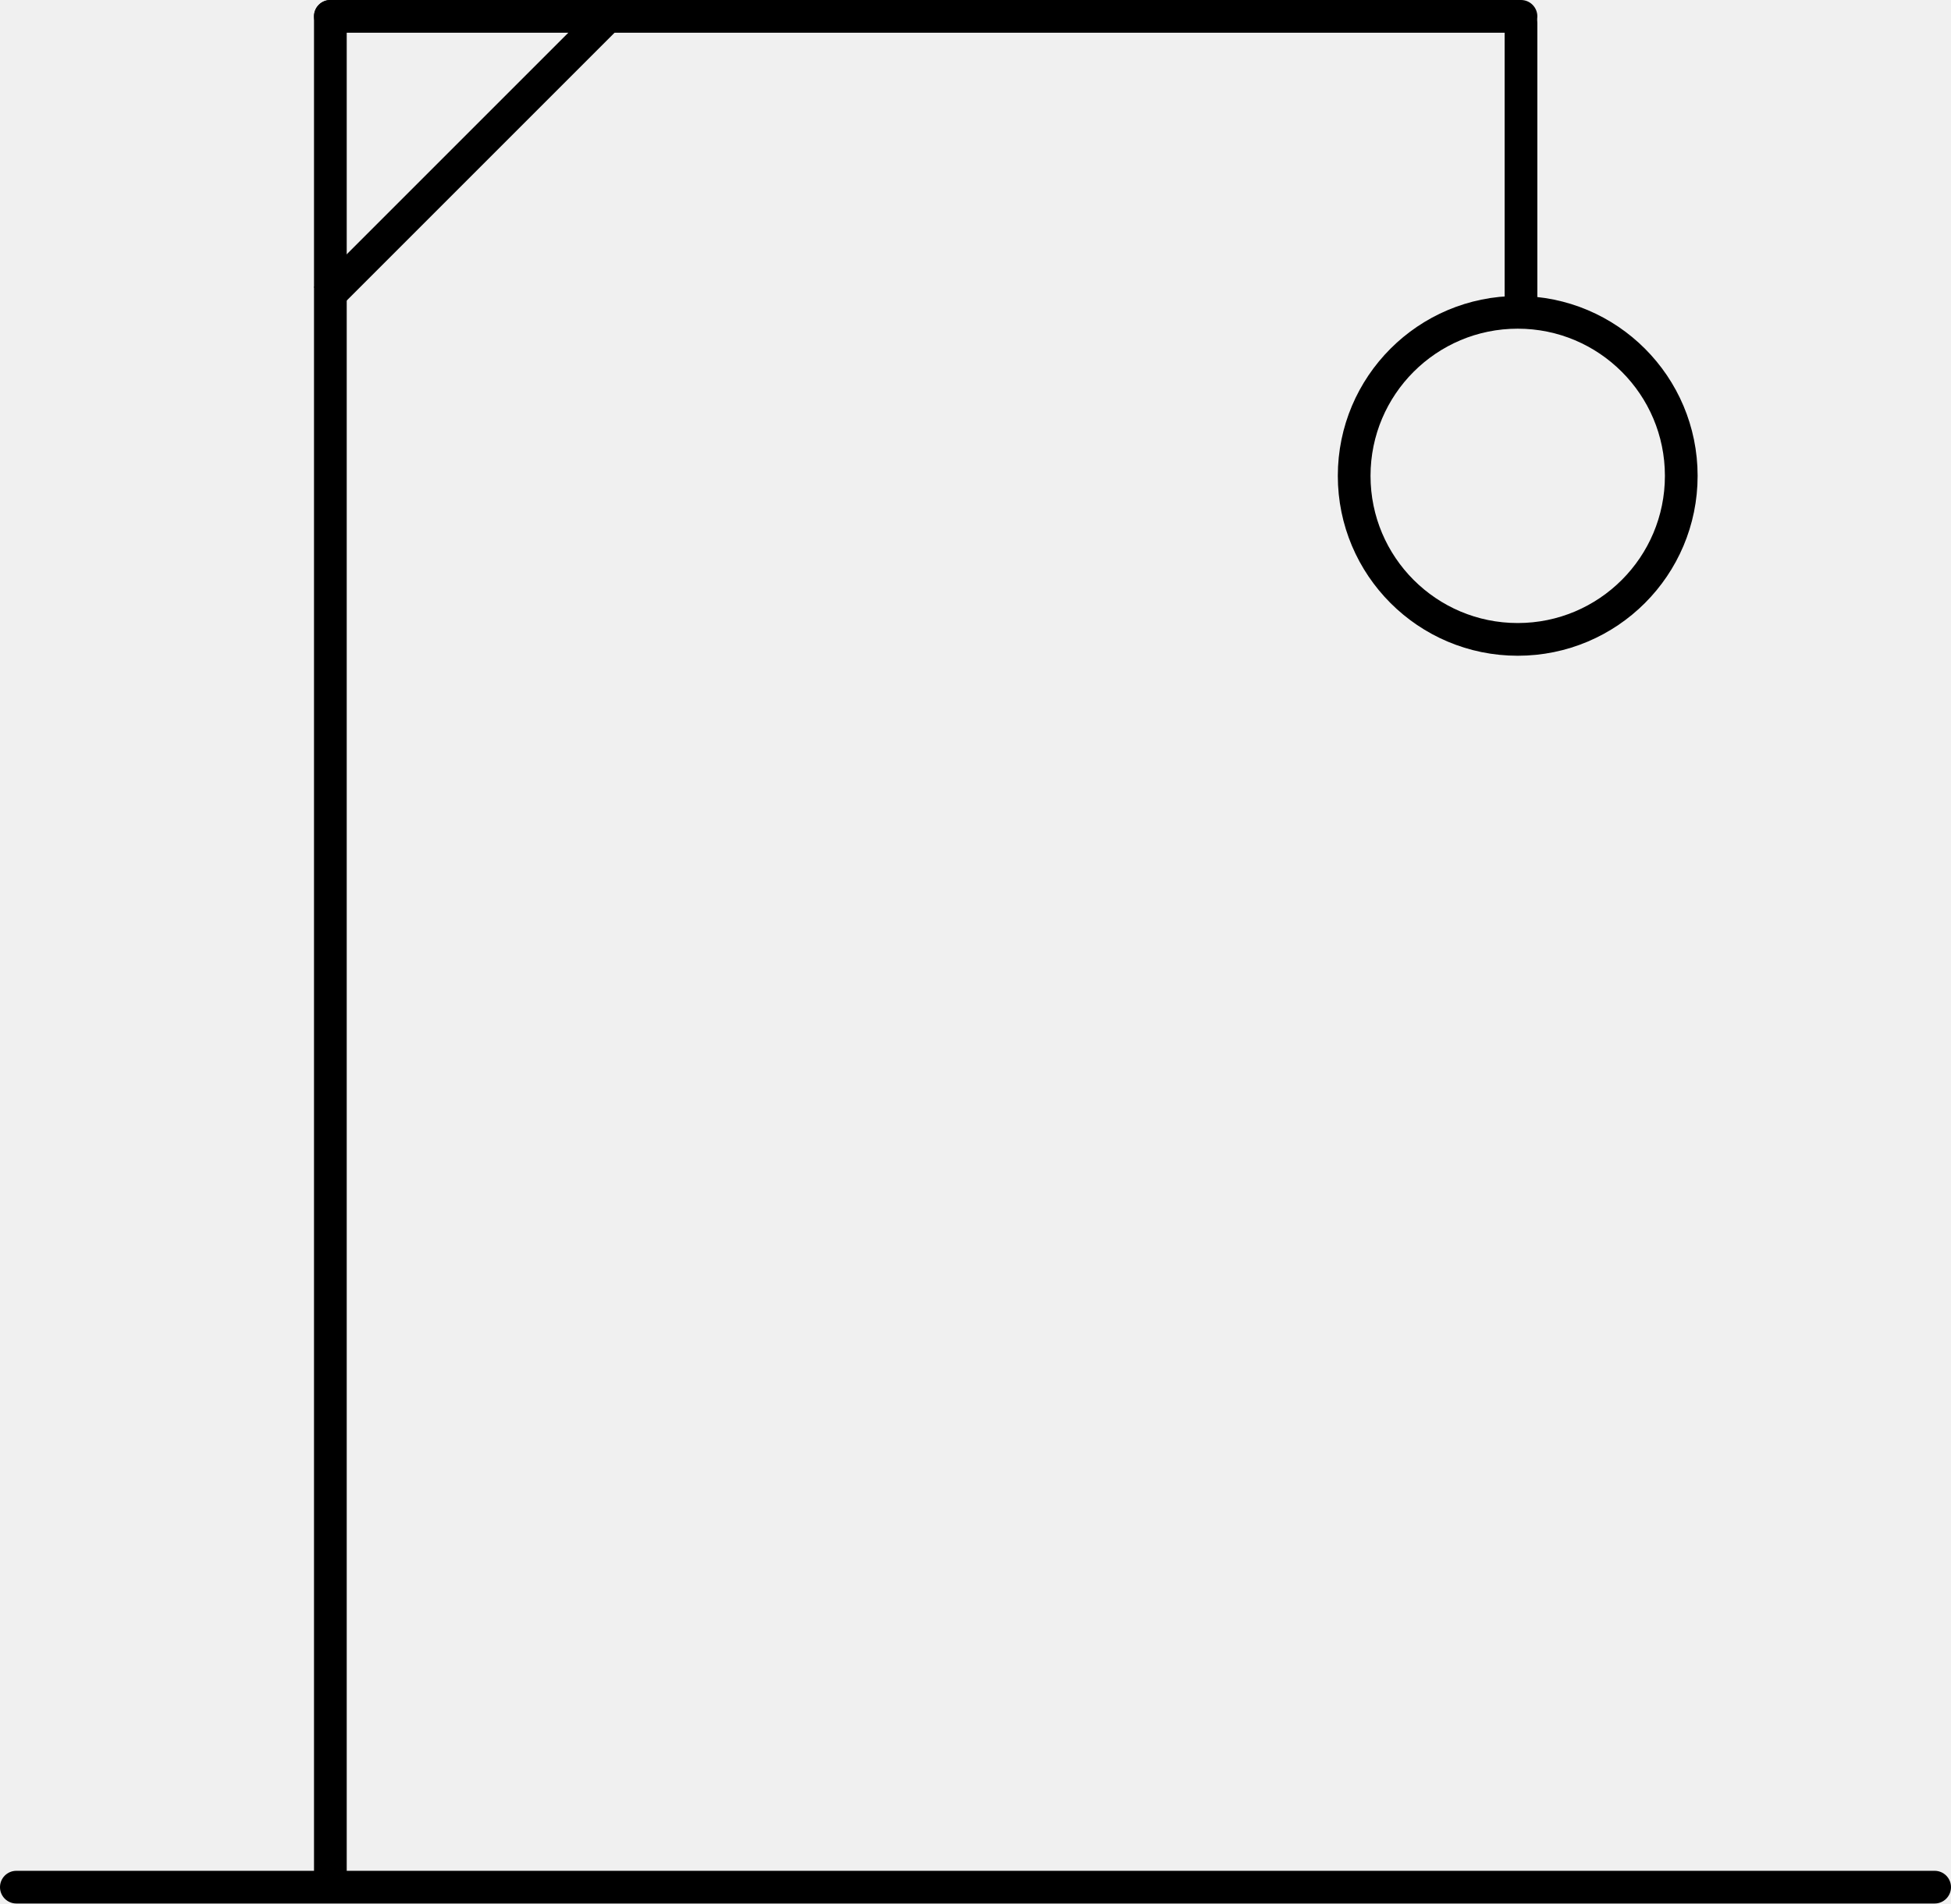
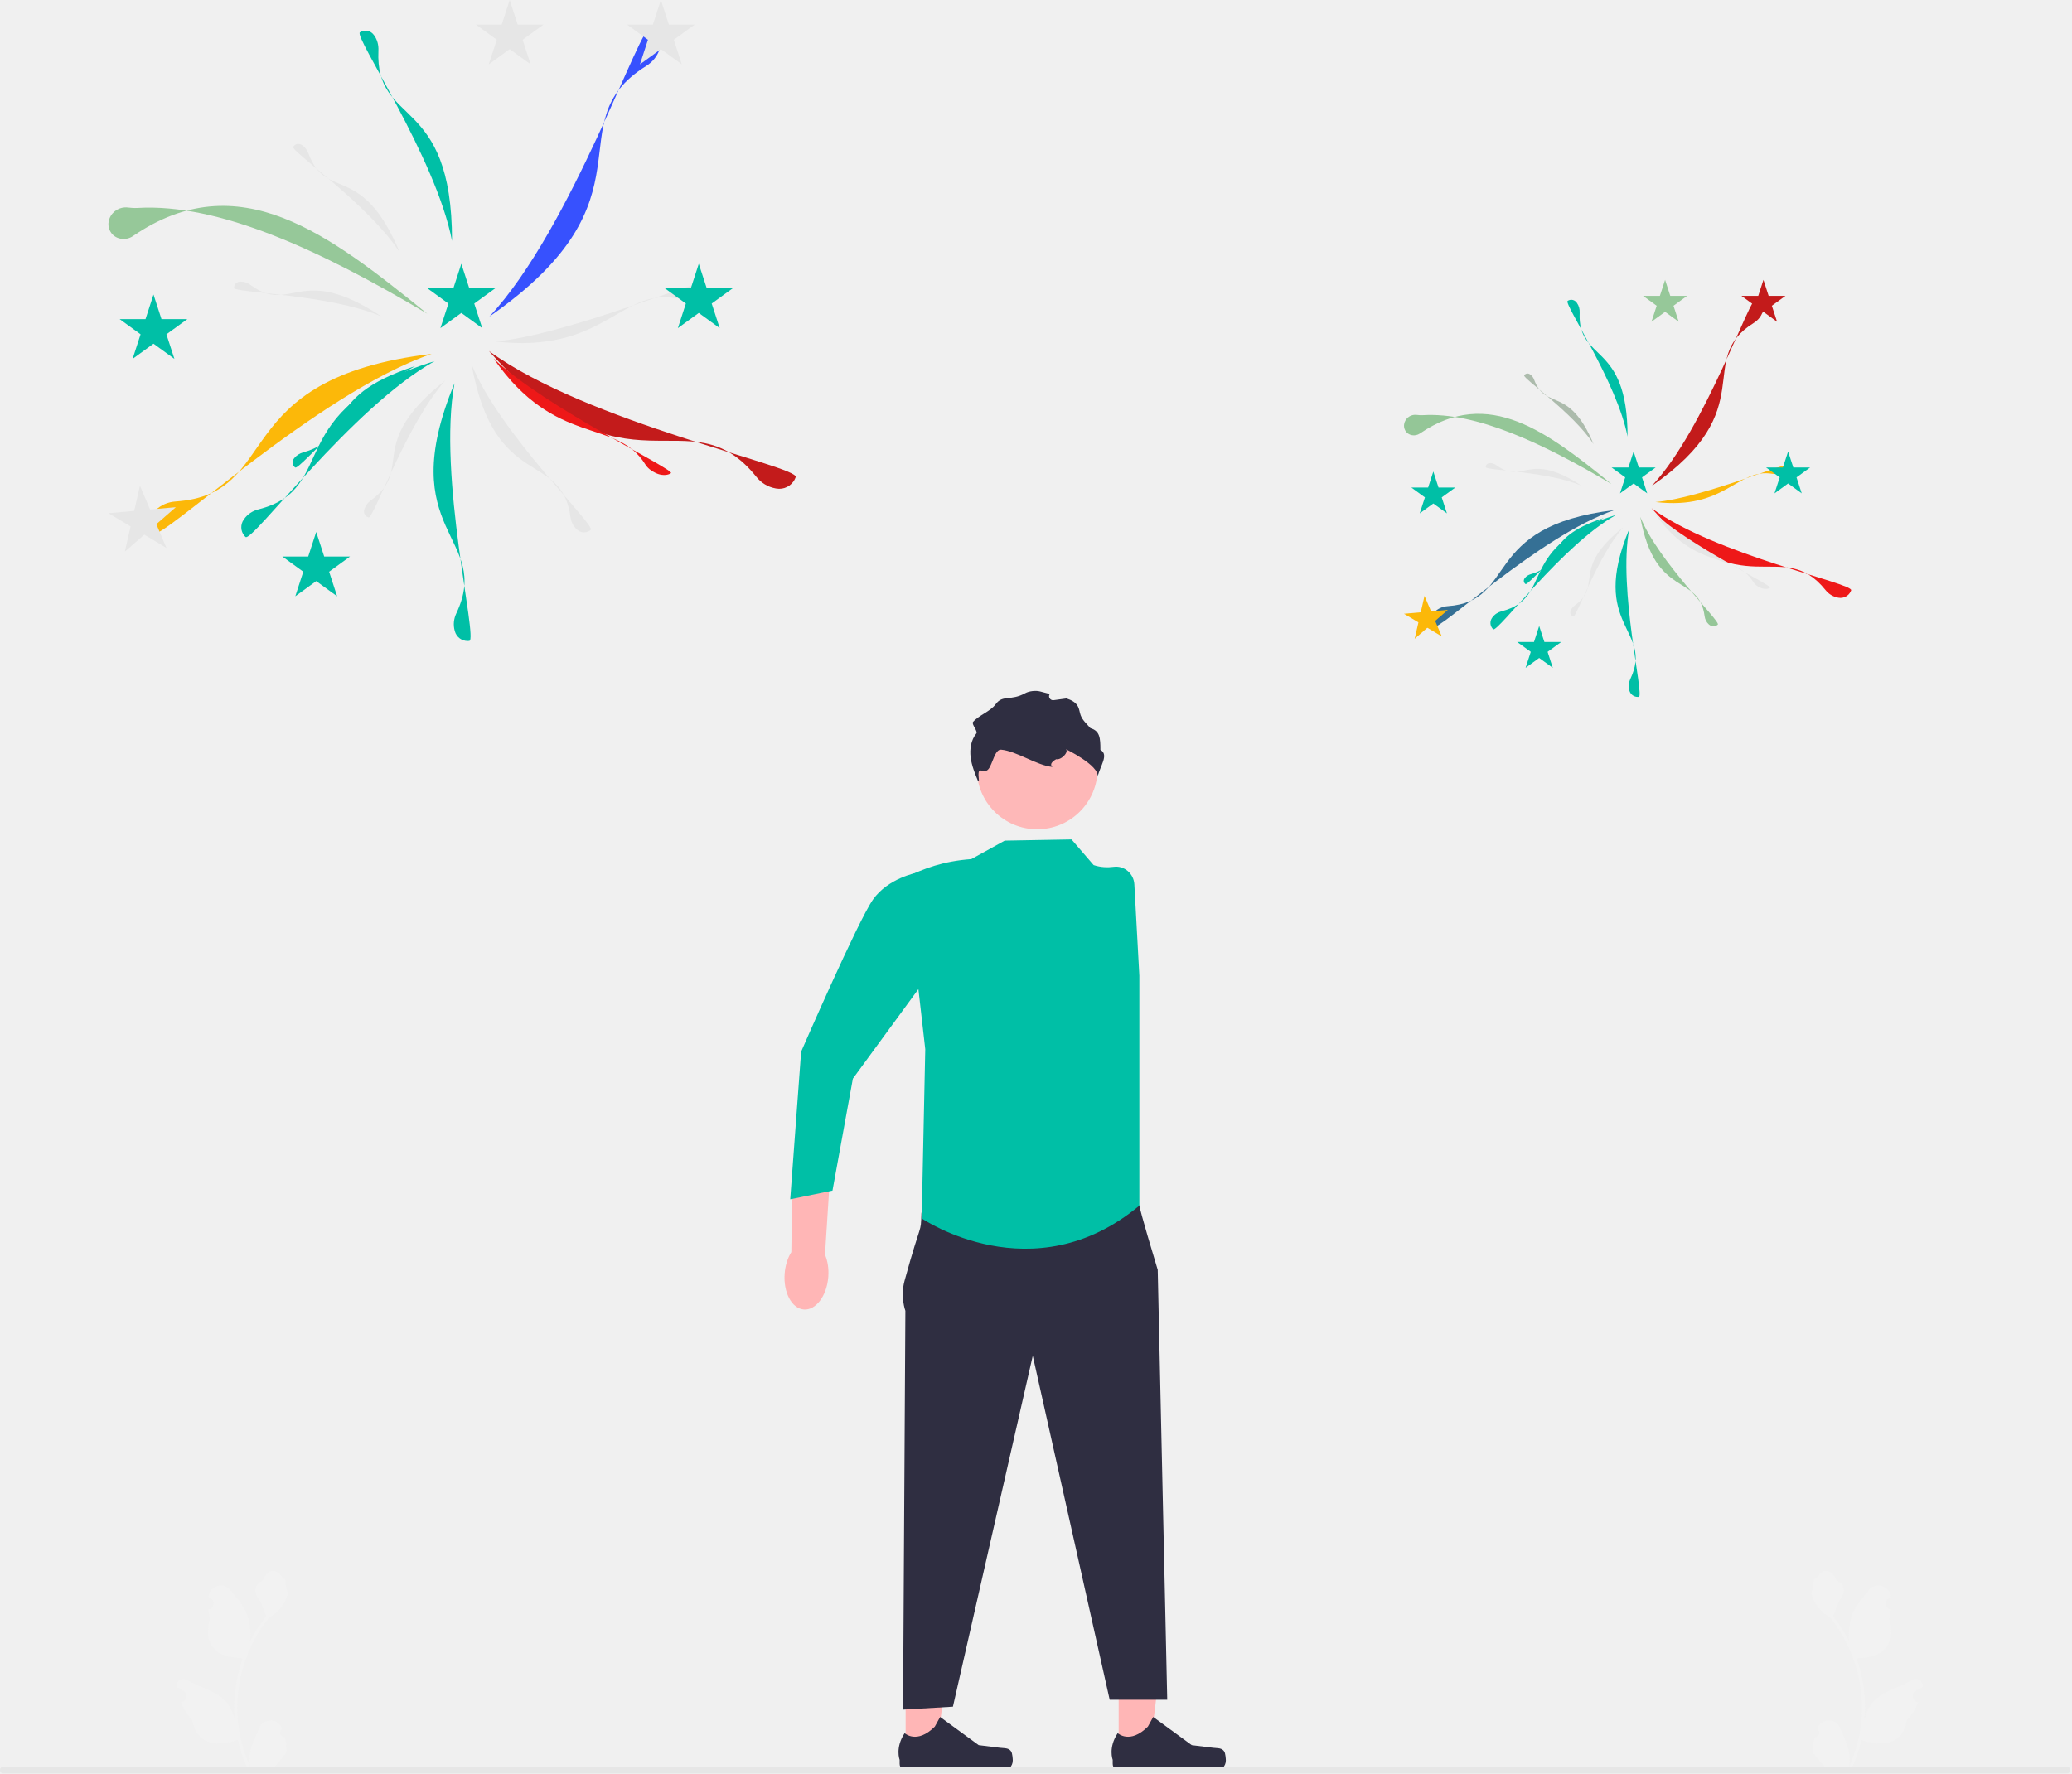
- <svg xmlns="http://www.w3.org/2000/svg" width="298.232" height="291" viewBox="0 0 298.232 291">
-   <g id="Group_691" data-name="Group 691" transform="translate(-219 -183)">
-     <rect id="Rectangle_2974" data-name="Rectangle 2974" width="5" height="61.733" transform="translate(310.627 183.247) rotate(45)" />
-     <rect id="Rectangle_2966" data-name="Rectangle 2966" width="5" height="298.232" rx="2.5" transform="translate(517.232 469) rotate(90)" />
-     <g id="Ellipse_32" data-name="Ellipse 32" transform="translate(423.5 228.247)" fill="none" stroke="#000" stroke-width="5">
-       <circle cx="27.5" cy="27.5" r="27.5" stroke="none" />
-       <circle cx="27.5" cy="27.5" r="25" fill="none" />
-     </g>
-     <rect id="Rectangle_2987" data-name="Rectangle 2987" width="5" height="289" rx="2.5" transform="translate(267 183)" />
-     <rect id="Rectangle_2988" data-name="Rectangle 2988" width="187" height="5" rx="2.5" transform="translate(267 183)" />
-     <rect id="Rectangle_2989" data-name="Rectangle 2989" width="5" height="49" rx="2.5" transform="translate(449 184)" />
+ <svg xmlns="http://www.w3.org/2000/svg" width="612" height="524" viewBox="0 0 612 524" fill="none">
+   <g clip-path="url(#clip0_92_32)">
+     <path d="M84.105 513.252C82.888 513.328 82.215 511.816 83.136 510.934L83.228 510.57L83.191 510.483C81.96 507.548 77.789 507.568 76.569 510.507C75.486 513.116 74.107 515.729 73.767 518.487C73.615 519.705 73.683 520.945 73.954 522.14C71.416 516.596 70.08 510.543 70.08 504.455C70.08 502.925 70.164 501.396 70.335 499.87C70.476 498.622 70.67 497.381 70.921 496.152C72.279 489.509 75.221 483.182 79.463 477.896C81.503 476.782 83.203 475.039 84.231 472.95C84.6 472.197 84.889 471.386 85.026 470.561C84.794 470.591 84.151 467.056 84.326 466.839C84.002 466.349 83.424 466.105 83.07 465.626C81.313 463.244 78.893 463.66 77.629 466.896C74.93 468.259 74.904 470.518 76.56 472.691C77.614 474.074 77.759 475.945 78.683 477.425C78.588 477.546 78.489 477.664 78.394 477.786C76.65 480.023 75.141 482.428 73.869 484.955C74.229 482.147 73.698 478.764 72.793 476.584C71.763 474.099 69.833 472.007 68.133 469.859C66.091 467.279 61.904 468.405 61.545 471.676L61.535 471.771C61.787 471.913 62.034 472.064 62.276 472.224C63.654 473.136 63.178 475.272 61.545 475.524L61.508 475.53C61.599 476.439 61.755 477.341 61.983 478.228C59.803 486.661 64.511 489.733 71.233 489.871C71.382 489.947 71.526 490.023 71.674 490.095C70.993 492.013 70.449 493.98 70.046 495.974C69.685 497.735 69.433 499.516 69.293 501.304C69.118 503.561 69.133 505.828 69.323 508.081L69.312 508.001C68.829 505.52 67.481 503.203 65.526 501.597C62.612 499.204 58.496 498.323 55.353 496.399C53.84 495.473 51.901 496.67 52.165 498.424L52.178 498.508C52.646 498.698 53.103 498.919 53.544 499.166C53.797 499.308 54.044 499.46 54.286 499.619C55.664 500.531 55.188 502.667 53.554 502.919L53.517 502.925L53.441 502.937C54.244 504.843 55.363 506.612 56.763 508.138C58.127 515.5 63.983 516.198 70.248 514.055H70.251C70.936 517.038 71.937 519.952 73.223 522.73H83.839C83.877 522.612 83.911 522.49 83.945 522.372C82.964 522.433 81.974 522.376 81.008 522.197C81.796 521.231 82.583 520.257 83.371 519.29C83.39 519.271 83.405 519.252 83.42 519.233C83.82 518.738 84.223 518.248 84.623 517.753C84.648 516.235 84.466 514.72 84.105 513.252Z" fill="#F2F2F2" />
+     <path d="M535.947 513.252C537.164 513.328 537.837 511.816 536.916 510.934L536.824 510.57L536.861 510.483C538.091 507.548 542.263 507.568 543.483 510.507C544.566 513.116 545.945 515.729 546.285 518.487C546.437 519.705 546.368 520.945 546.098 522.14C548.636 516.596 549.972 510.543 549.972 504.455C549.972 502.925 549.888 501.396 549.717 499.87C549.576 498.622 549.382 497.381 549.131 496.152C547.772 489.509 544.831 483.182 540.589 477.896C538.549 476.782 536.848 475.039 535.821 472.95C535.452 472.197 535.163 471.386 535.026 470.561C535.258 470.591 535.901 467.056 535.726 466.839C536.049 466.349 536.628 466.105 536.982 465.626C538.738 463.244 541.159 463.66 542.423 466.896C545.122 468.259 545.148 470.518 543.492 472.691C542.438 474.074 542.293 475.945 541.369 477.425C541.464 477.546 541.563 477.664 541.658 477.786C543.402 480.023 544.911 482.428 546.183 484.955C545.823 482.147 546.354 478.764 547.259 476.584C548.289 474.099 550.219 472.007 551.919 469.859C553.961 467.279 558.147 468.405 558.507 471.676L558.517 471.771C558.265 471.913 558.018 472.064 557.776 472.224C556.398 473.136 556.874 475.272 558.507 475.524L558.544 475.53C558.453 476.439 558.297 477.341 558.068 478.228C560.249 486.661 555.541 489.733 548.819 489.871C548.67 489.947 548.526 490.023 548.377 490.095C549.058 492.013 549.603 493.98 550.006 495.974C550.367 497.735 550.619 499.516 550.759 501.304C550.934 503.561 550.919 505.828 550.729 508.081L550.74 508.001C551.223 505.52 552.57 503.203 554.526 501.597C557.44 499.204 561.556 498.323 564.699 496.399C566.212 495.473 568.151 496.67 567.887 498.424L567.874 498.508C567.406 498.698 566.949 498.919 566.508 499.166C566.255 499.308 566.008 499.46 565.766 499.619C564.388 500.531 564.864 502.667 566.497 502.919L566.534 502.925L566.61 502.937C565.808 504.843 564.689 506.612 563.289 508.138C561.925 515.5 556.069 516.198 549.804 514.055H549.8C549.115 517.038 548.115 519.952 546.829 522.73H536.213C536.175 522.612 536.141 522.49 536.106 522.372C537.088 522.433 538.077 522.376 539.044 522.197C538.256 521.231 537.469 520.257 536.681 519.29C536.662 519.271 536.647 519.252 536.631 519.233C536.232 518.738 535.829 518.248 535.429 517.753C535.404 516.235 535.586 514.72 535.947 513.252Z" fill="#F2F2F2" />
+     <path d="M330.425 517.749L339.537 517.748L343.872 482.6L330.423 482.601L330.425 517.749Z" fill="#FFB6B6" />
+     <path d="M361.645 517.542C361.929 518.02 362.078 519.562 362.078 520.118C362.078 521.826 360.694 523.21 358.986 523.21H330.766C329.601 523.21 328.656 522.266 328.656 521.101V519.926C328.656 519.926 327.26 516.395 330.134 512.042C330.134 512.042 333.706 515.45 339.044 510.112L340.618 507.261L352.012 515.594L358.328 516.371C359.709 516.541 360.934 516.345 361.645 517.542Z" fill="#2F2E41" />
+     <path d="M267.493 517.749L276.605 517.748L280.94 482.6L267.491 482.601L267.493 517.749Z" fill="#FFB6B6" />
+     <path d="M298.713 517.542C298.997 518.02 299.146 519.562 299.146 520.118C299.146 521.826 297.762 523.21 296.054 523.21H267.834C266.669 523.21 265.724 522.266 265.724 521.101V519.926C265.724 519.926 264.328 516.395 267.202 512.042C267.202 512.042 270.774 515.45 276.112 510.112L277.686 507.261L289.08 515.594L295.396 516.371C296.777 516.541 298.002 516.345 298.713 517.542Z" fill="#2F2E41" />
+     <path d="M1.018 523.953H610.474C611.036 523.953 611.492 523.497 611.492 522.934C611.492 522.372 611.036 521.916 610.474 521.916H1.018C0.456 521.916 0 522.372 0 522.934C0 523.497 0.456 523.953 1.018 523.953Z" fill="#E6E6E6" />
+     <path d="M333.149 351.75L336.526 356.192C336.526 356.192 336.832 358.266 341.954 375.166L344.764 502.188H327.764L305.045 400.555L281.463 504.226L266.728 505.095L267.419 387.262C267.419 387.262 265.867 383.162 267.187 378.357C272.239 359.965 271.948 364.814 272.155 358.518C272.418 350.536 333.149 351.75 333.149 351.75Z" fill="#2F2E41" />
+     <path d="M306.353 245.009C316.204 245.009 324.19 237.023 324.19 227.172C324.19 217.321 316.204 209.335 306.353 209.335C296.502 209.335 288.516 217.321 288.516 227.172C288.516 237.023 296.502 245.009 306.353 245.009Z" fill="#FEB8B8" />
+     <path d="M296.763 248.365L286.893 253.82C278.658 254.416 272.753 256.607 267.505 259.249L273.292 309.987L272.239 359.965C272.239 359.965 305.058 382.448 336.528 356.191V288.283L335.051 261.278C334.878 258.129 332.094 255.686 328.967 256.1C327.182 256.336 325.126 256.29 323.026 255.59L316.493 248.009L296.763 248.365Z" fill="#00BFA6" />
+     <path d="M231.763 376.255C231.951 373.807 232.676 371.604 233.731 369.923L234.048 346.486L245.196 346.963L243.674 370.687C244.46 372.508 244.84 374.796 244.652 377.245C244.223 382.838 240.989 387.151 237.43 386.877C233.871 386.604 231.333 381.848 231.763 376.255Z" fill="#FFB6B6" />
+     <path d="M275.766 265.66L270.644 257.879C270.644 257.879 262.289 259.474 257.849 265.773C253.41 272.073 236.629 310.707 236.629 310.707L233.407 354.321L245.888 351.75L251.911 318.674L271.276 292.212L275.766 265.66Z" fill="#00BFA6" />
+     <path d="M324.19 229.538C324.86 226.138 314.521 221.189 314.54 221.195C316.144 221.707 313.62 224.648 311.972 224.301C311.972 224.301 309.549 225.533 310.869 226.593C306.319 226.203 300.24 221.879 295.69 221.489C293.86 221.329 293.151 225.742 292.001 227.172C290.261 229.362 288.516 225.007 289.16 230.809H288.9C287.95 228.519 287 226.189 286.69 223.729C286.39 221.269 286.81 218.619 288.38 216.699C288.9 216.049 286.857 213.909 287.407 213.289C289.157 211.279 292.55 210.179 294.11 208.029C296.175 205.181 298.524 207.191 302.824 204.796C303.949 204.169 305.904 203.944 307.15 204.269L310.06 205.029C309.493 205.88 310.195 207.002 311.208 206.865L315 206.349C316.43 206.809 317.79 207.489 318.43 208.799C318.82 209.579 318.89 210.489 319.19 211.309C319.74 212.819 321.04 213.909 322.08 215.129C324.876 215.943 325.026 218.033 325.026 221.538C327.631 223 324.913 226.268 324.19 229.538Z" fill="#2F2E41" />
+     <path d="M32.306 64.669C33.117 62.39 35.382 61.044 37.687 61.303C38.648 61.41 39.608 61.496 40.573 61.439C64.642 60.023 94.455 73.805 126.191 92.679C97.138 69.17 70.548 48.374 39.274 69.746C37.041 71.272 33.876 70.733 32.576 68.36C32.054 67.406 31.866 66.264 32.177 65.085C32.214 64.946 32.257 64.808 32.306 64.669Z" fill="#96C899" />
+     <path d="M192.839 8.282C194.823 9.547 195.639 11.953 194.978 14.097L194.903 14.339C194.241 16.492 192.797 18.301 190.885 19.491C163.516 36.53 195.204 58.335 144.551 93.531C169.079 67.284 189.254 6.502 192.319 7.992C192.496 8.077 192.669 8.174 192.839 8.282Z" fill="#3751FE" />
+     <path d="M234.79 141.519C233.769 143.639 231.478 144.735 229.27 144.333L229.021 144.288C226.805 143.885 224.837 142.667 223.428 140.909C203.262 115.756 185.372 149.808 144.412 103.691C173.385 124.931 236.132 137.748 235.017 140.968C234.953 141.154 234.877 141.338 234.79 141.519Z" fill="#C31B1B" />
+     <path d="M197.93 139.947C196.879 140.53 195.185 140.448 193.818 139.816L193.663 139.745C192.291 139.111 191.228 138.221 190.627 137.248C182.032 123.321 164.184 132.359 145.824 105.959C160.875 120.313 199.489 138.808 198.178 139.788C198.102 139.844 198.019 139.897 197.93 139.947Z" fill="#EE1818" />
+     <path d="M206.212 84.398C205.953 85.571 204.769 86.785 203.389 87.39L203.233 87.458C201.848 88.066 200.478 88.272 199.351 88.076C183.226 85.281 178.162 104.635 146.226 100.882C166.95 99.128 206.393 82.475 206.257 84.107C206.25 84.201 206.235 84.298 206.212 84.398Z" fill="#E6E6E6" />
+     <path d="M44.832 157.144C43.674 155.096 44.083 152.588 45.674 151.006L45.854 150.827C47.45 149.238 49.573 148.319 51.821 148.166C83.985 145.975 66.248 111.843 127.497 104.555C93.516 116.209 47.161 160.399 45.154 157.645C45.039 157.486 44.931 157.319 44.832 157.144Z" fill="#FCB809" />
+     <path d="M174.185 156.776C172.995 157.57 171.468 157.412 170.452 156.487L170.338 156.383C169.318 155.455 168.681 154.176 168.502 152.791C165.933 132.97 146.049 145.235 139.28 107.61C147.623 128.197 176.057 155.212 174.474 156.558C174.383 156.635 174.287 156.708 174.185 156.776Z" fill="#E6E6E6" />
+     <path d="M138.161 189.377C136.338 189.392 134.804 188.167 134.344 186.486L134.292 186.296C133.83 184.609 134.021 182.815 134.775 181.227C145.572 158.49 115.797 157.684 134.255 113.212C129.144 140.759 141.243 189.02 138.621 189.347C138.47 189.366 138.316 189.376 138.161 189.377Z" fill="#00BFA6" />
+     <path d="M72.195 158.306C71.021 156.912 70.986 154.949 71.988 153.522L72.101 153.361C73.105 151.929 74.608 150.932 76.313 150.499C100.709 144.309 82.336 120.865 128.358 106.71C103.884 120.348 74.437 160.452 72.513 158.641C72.402 158.537 72.296 158.425 72.195 158.306Z" fill="#00BFA6" />
+     <path d="M86.998 137.952C86.255 137.258 86.235 136.214 86.871 135.413L86.943 135.323C87.582 134.519 88.535 133.925 89.616 133.625C105.086 129.321 93.468 117.596 122.653 108.158C107.126 116.43 88.416 139.002 87.198 138.117C87.128 138.066 87.061 138.011 86.998 137.952Z" fill="#00BFA6" />
+     <path d="M108.632 152.785C107.693 152.396 107.307 151.426 107.622 150.453L107.657 150.343C107.972 149.366 108.656 148.475 109.563 147.814C122.533 138.348 107.536 131.454 131.542 112.361C119.913 125.563 110.329 153.27 108.878 152.869C108.794 152.846 108.712 152.818 108.632 152.785Z" fill="#E6E6E6" />
+     <path d="M45.34 87.024L47.699 94.285H55.334L49.157 98.772L51.517 106.033L45.34 101.546L39.164 106.033L41.523 98.772L35.346 94.285H42.981L45.34 87.024Z" fill="#00BFA6" />
+     <path d="M150.548 0L152.907 7.261H160.542L154.365 11.748L156.725 19.009L150.548 14.522L144.372 19.009L146.731 11.748L140.554 7.261H148.189L150.548 0Z" fill="#E6E6E6" />
+     <path d="M206.399 77.932L208.758 85.193H216.393L210.217 89.68L212.576 96.941L206.399 92.454L200.223 96.941L202.582 89.68L196.406 85.193H204.04L206.399 77.932Z" fill="#00BFA6" />
+     <path d="M93.398 157.162L95.757 164.423H103.392L97.215 168.911L99.575 176.172L93.398 171.684L87.222 176.172L89.581 168.911L83.404 164.423H91.039L93.398 157.162Z" fill="#00BFA6" />
+     <path d="M136.261 77.932L138.62 85.193H146.254L140.078 89.68L142.437 96.941L136.261 92.454L130.084 96.941L132.443 89.68L126.267 85.193H133.901L136.261 77.932Z" fill="#00BFA6" />
+     <path d="M195.204 0L197.563 7.261H205.197L199.021 11.748L201.38 19.009L195.204 14.522L189.027 19.009L191.386 11.748L185.21 7.261H192.844L195.204 0Z" fill="#E6E6E6" />
+     <path d="M41.339 143.502L44.331 150.526L51.935 149.851L46.18 154.867L49.171 161.891L42.623 157.967L36.867 162.983L38.575 155.542L32.026 151.618L39.631 150.943L41.339 143.502Z" fill="#E6E6E6" />
+     <path d="M106.65 9.354C108.027 8.676 109.575 9.133 110.451 10.362L110.55 10.5C111.43 11.733 111.848 13.292 111.775 14.887C110.725 37.711 133.553 27.509 133.516 71.181C128.745 46.438 104.424 10.776 106.31 9.547C106.419 9.477 106.532 9.412 106.65 9.354Z" fill="#00BFA6" />
+     <path d="M86.741 43.185C87.351 42.423 88.353 42.318 89.171 42.856L89.263 42.917C90.085 43.456 90.727 44.313 91.098 45.314C96.407 59.643 106.794 47.648 118.078 74.572C108.95 60.516 85.839 44.618 86.597 43.389C86.641 43.319 86.689 43.251 86.741 43.185Z" fill="#E6E6E6" />
+     <path d="M69.168 84.835C69.252 83.863 70.026 83.218 71.005 83.211L71.116 83.21C72.098 83.202 73.108 83.556 73.973 84.182C86.353 93.141 88.318 77.395 112.666 93.501C97.264 86.893 69.215 86.528 69.162 85.085C69.159 85.002 69.161 84.919 69.168 84.835Z" fill="#E6E6E6" />
+     <path d="M414.878 124.763C415.406 123.28 416.879 122.404 418.379 122.573C419.004 122.643 419.629 122.698 420.257 122.661C435.917 121.74 455.314 130.707 475.963 142.987C457.06 127.692 439.76 114.161 419.412 128.066C417.958 129.059 415.899 128.708 415.054 127.164C414.714 126.544 414.591 125.801 414.794 125.034C414.818 124.943 414.846 124.853 414.878 124.763Z" fill="#229129" fill-opacity="0.447" />
+     <path d="M519.327 88.076C520.618 88.899 521.149 90.464 520.719 91.859L520.67 92.016C520.239 93.417 519.3 94.594 518.055 95.368C500.248 106.454 520.865 120.642 487.909 143.542C503.868 126.464 516.994 86.917 518.989 87.886C519.104 87.942 519.216 88.005 519.327 88.076Z" fill="#C31B1B" />
+     <path d="M546.622 174.764C545.958 176.144 544.467 176.857 543.03 176.595L542.868 176.566C541.426 176.304 540.146 175.511 539.23 174.368C526.108 158.002 514.469 180.158 487.818 150.152C506.669 163.972 547.495 172.311 546.769 174.406C546.728 174.527 546.679 174.646 546.622 174.764Z" fill="#EE1818" />
+     <path d="M522.639 173.742C521.956 174.121 520.853 174.068 519.964 173.657L519.863 173.61C518.97 173.198 518.279 172.619 517.888 171.986C512.295 162.924 500.683 168.804 488.737 151.628C498.53 160.967 523.654 173 522.8 173.638C522.751 173.675 522.697 173.709 522.639 173.742Z" fill="#E6E6E6" />
+     <path d="M528.028 137.6C527.859 138.363 527.089 139.153 526.191 139.546L526.09 139.591C525.189 139.986 524.297 140.12 523.564 139.993C513.072 138.174 509.777 150.766 488.998 148.325C502.482 147.183 528.146 136.348 528.057 137.41C528.052 137.471 528.043 137.534 528.028 137.6Z" fill="#FCB809" />
+     <path d="M423.028 184.931C422.275 183.598 422.541 181.967 423.576 180.937L423.693 180.821C424.731 179.786 426.113 179.189 427.575 179.089C448.503 177.663 436.962 155.456 476.813 150.714C454.703 158.297 424.543 187.049 423.238 185.257C423.162 185.153 423.092 185.045 423.028 184.931Z" fill="#357095" />
+     <path d="M507.19 184.691C506.416 185.208 505.422 185.105 504.761 184.503L504.687 184.435C504.023 183.832 503.609 182.999 503.492 182.098C501.821 169.202 488.883 177.182 484.479 152.702C489.907 166.097 508.407 183.674 507.378 184.549C507.319 184.6 507.256 184.647 507.19 184.691Z" fill="#229129" fill-opacity="0.443" />
+     <path d="M483.751 205.903C482.565 205.913 481.567 205.115 481.268 204.021L481.234 203.898C480.933 202.8 481.058 201.633 481.548 200.6C488.573 185.807 469.2 185.282 481.21 156.347C477.885 174.27 485.757 205.671 484.051 205.883C483.952 205.895 483.852 205.902 483.751 205.903Z" fill="#00BFA6" />
+     <path d="M440.832 185.687C440.068 184.78 440.045 183.502 440.696 182.574L440.77 182.469C441.423 181.537 442.401 180.889 443.51 180.607C459.384 176.58 447.429 161.326 477.373 152.116C461.449 160.99 442.29 187.083 441.038 185.905C440.966 185.837 440.897 185.764 440.832 185.687Z" fill="#00BFA6" />
+     <path d="M450.462 172.444C449.979 171.992 449.966 171.313 450.38 170.792L450.427 170.733C450.842 170.21 451.463 169.824 452.166 169.628C462.231 166.828 454.672 159.199 473.661 153.058C463.558 158.441 451.385 173.127 450.593 172.551C450.547 172.518 450.504 172.482 450.462 172.444Z" fill="#00BFA6" />
+     <path d="M464.538 182.095C463.928 181.842 463.677 181.21 463.881 180.577L463.904 180.506C464.109 179.87 464.554 179.29 465.144 178.86C473.583 172.701 463.825 168.215 479.445 155.793C471.878 164.383 465.643 182.41 464.699 182.149C464.644 182.134 464.591 182.116 464.538 182.095Z" fill="#E6E6E6" />
+     <path d="M423.358 139.308L424.893 144.032H429.861L425.842 146.952L427.377 151.676L423.358 148.756L419.34 151.676L420.875 146.952L416.856 144.032H421.824L423.358 139.308Z" fill="#00BFA6" />
+     <path d="M491.811 82.687L493.346 87.411H498.313L494.295 90.331L495.83 95.055L491.811 92.135L487.792 95.055L489.327 90.331L485.309 87.411H490.276L491.811 82.687Z" fill="#96C899" />
+     <path d="M528.15 133.392L529.685 138.116H534.652L530.633 141.036L532.168 145.76L528.15 142.841L524.131 145.76L525.666 141.036L521.647 138.116H526.615L528.15 133.392Z" fill="#00BFA6" />
+     <path d="M454.627 184.943L456.162 189.667H461.129L457.11 192.587L458.645 197.311L454.627 194.391L450.608 197.311L452.143 192.587L448.125 189.667H453.092L454.627 184.943Z" fill="#00BFA6" />
+     <path d="M482.515 133.392L484.05 138.116H489.017L484.999 141.036L486.534 145.76L482.515 142.841L478.496 145.76L480.031 141.036L476.013 138.116H480.98L482.515 133.392Z" fill="#00BFA6" />
+     <path d="M520.865 82.687L522.4 87.411H527.368L523.349 90.331L524.884 95.055L520.865 92.135L516.847 95.055L518.382 90.331L514.363 87.411H519.33L520.865 82.687Z" fill="#C31B1B" />
+     <path d="M420.755 176.055L422.702 180.625L427.649 180.186L423.905 183.449L425.851 188.019L421.59 185.466L417.845 188.73L418.957 183.888L414.696 181.335L419.644 180.896L420.755 176.055Z" fill="#FCB809" />
+     <path d="M463.249 88.773C464.145 88.332 465.152 88.629 465.722 89.428L465.786 89.519C466.359 90.32 466.631 91.335 466.583 92.373C465.9 107.223 480.753 100.585 480.729 129C477.625 112.901 461.801 89.698 463.028 88.899C463.099 88.853 463.172 88.811 463.249 88.773Z" fill="#00BFA6" />
+     <path d="M450.295 110.785C450.692 110.289 451.344 110.221 451.877 110.571L451.937 110.61C452.471 110.961 452.889 111.518 453.13 112.17C456.584 121.493 463.343 113.688 470.684 131.206C464.746 122.061 449.709 111.717 450.202 110.918C450.23 110.872 450.261 110.827 450.295 110.785Z" fill="#245122" fill-opacity="0.329" />
+     <path d="M438.862 137.884C438.916 137.251 439.42 136.832 440.057 136.827L440.129 136.826C440.768 136.821 441.426 137.052 441.988 137.459C450.043 143.288 451.321 133.043 467.163 143.522C457.142 139.222 438.893 138.985 438.858 138.046C438.856 137.992 438.857 137.938 438.862 137.884Z" fill="#E6E6E6" />
  </g>
+   <defs>
+     <clipPath id="clip0_92_32">
+       <rect width="611.492" height="523.953" fill="white" />
+     </clipPath>
+   </defs>
</svg>
